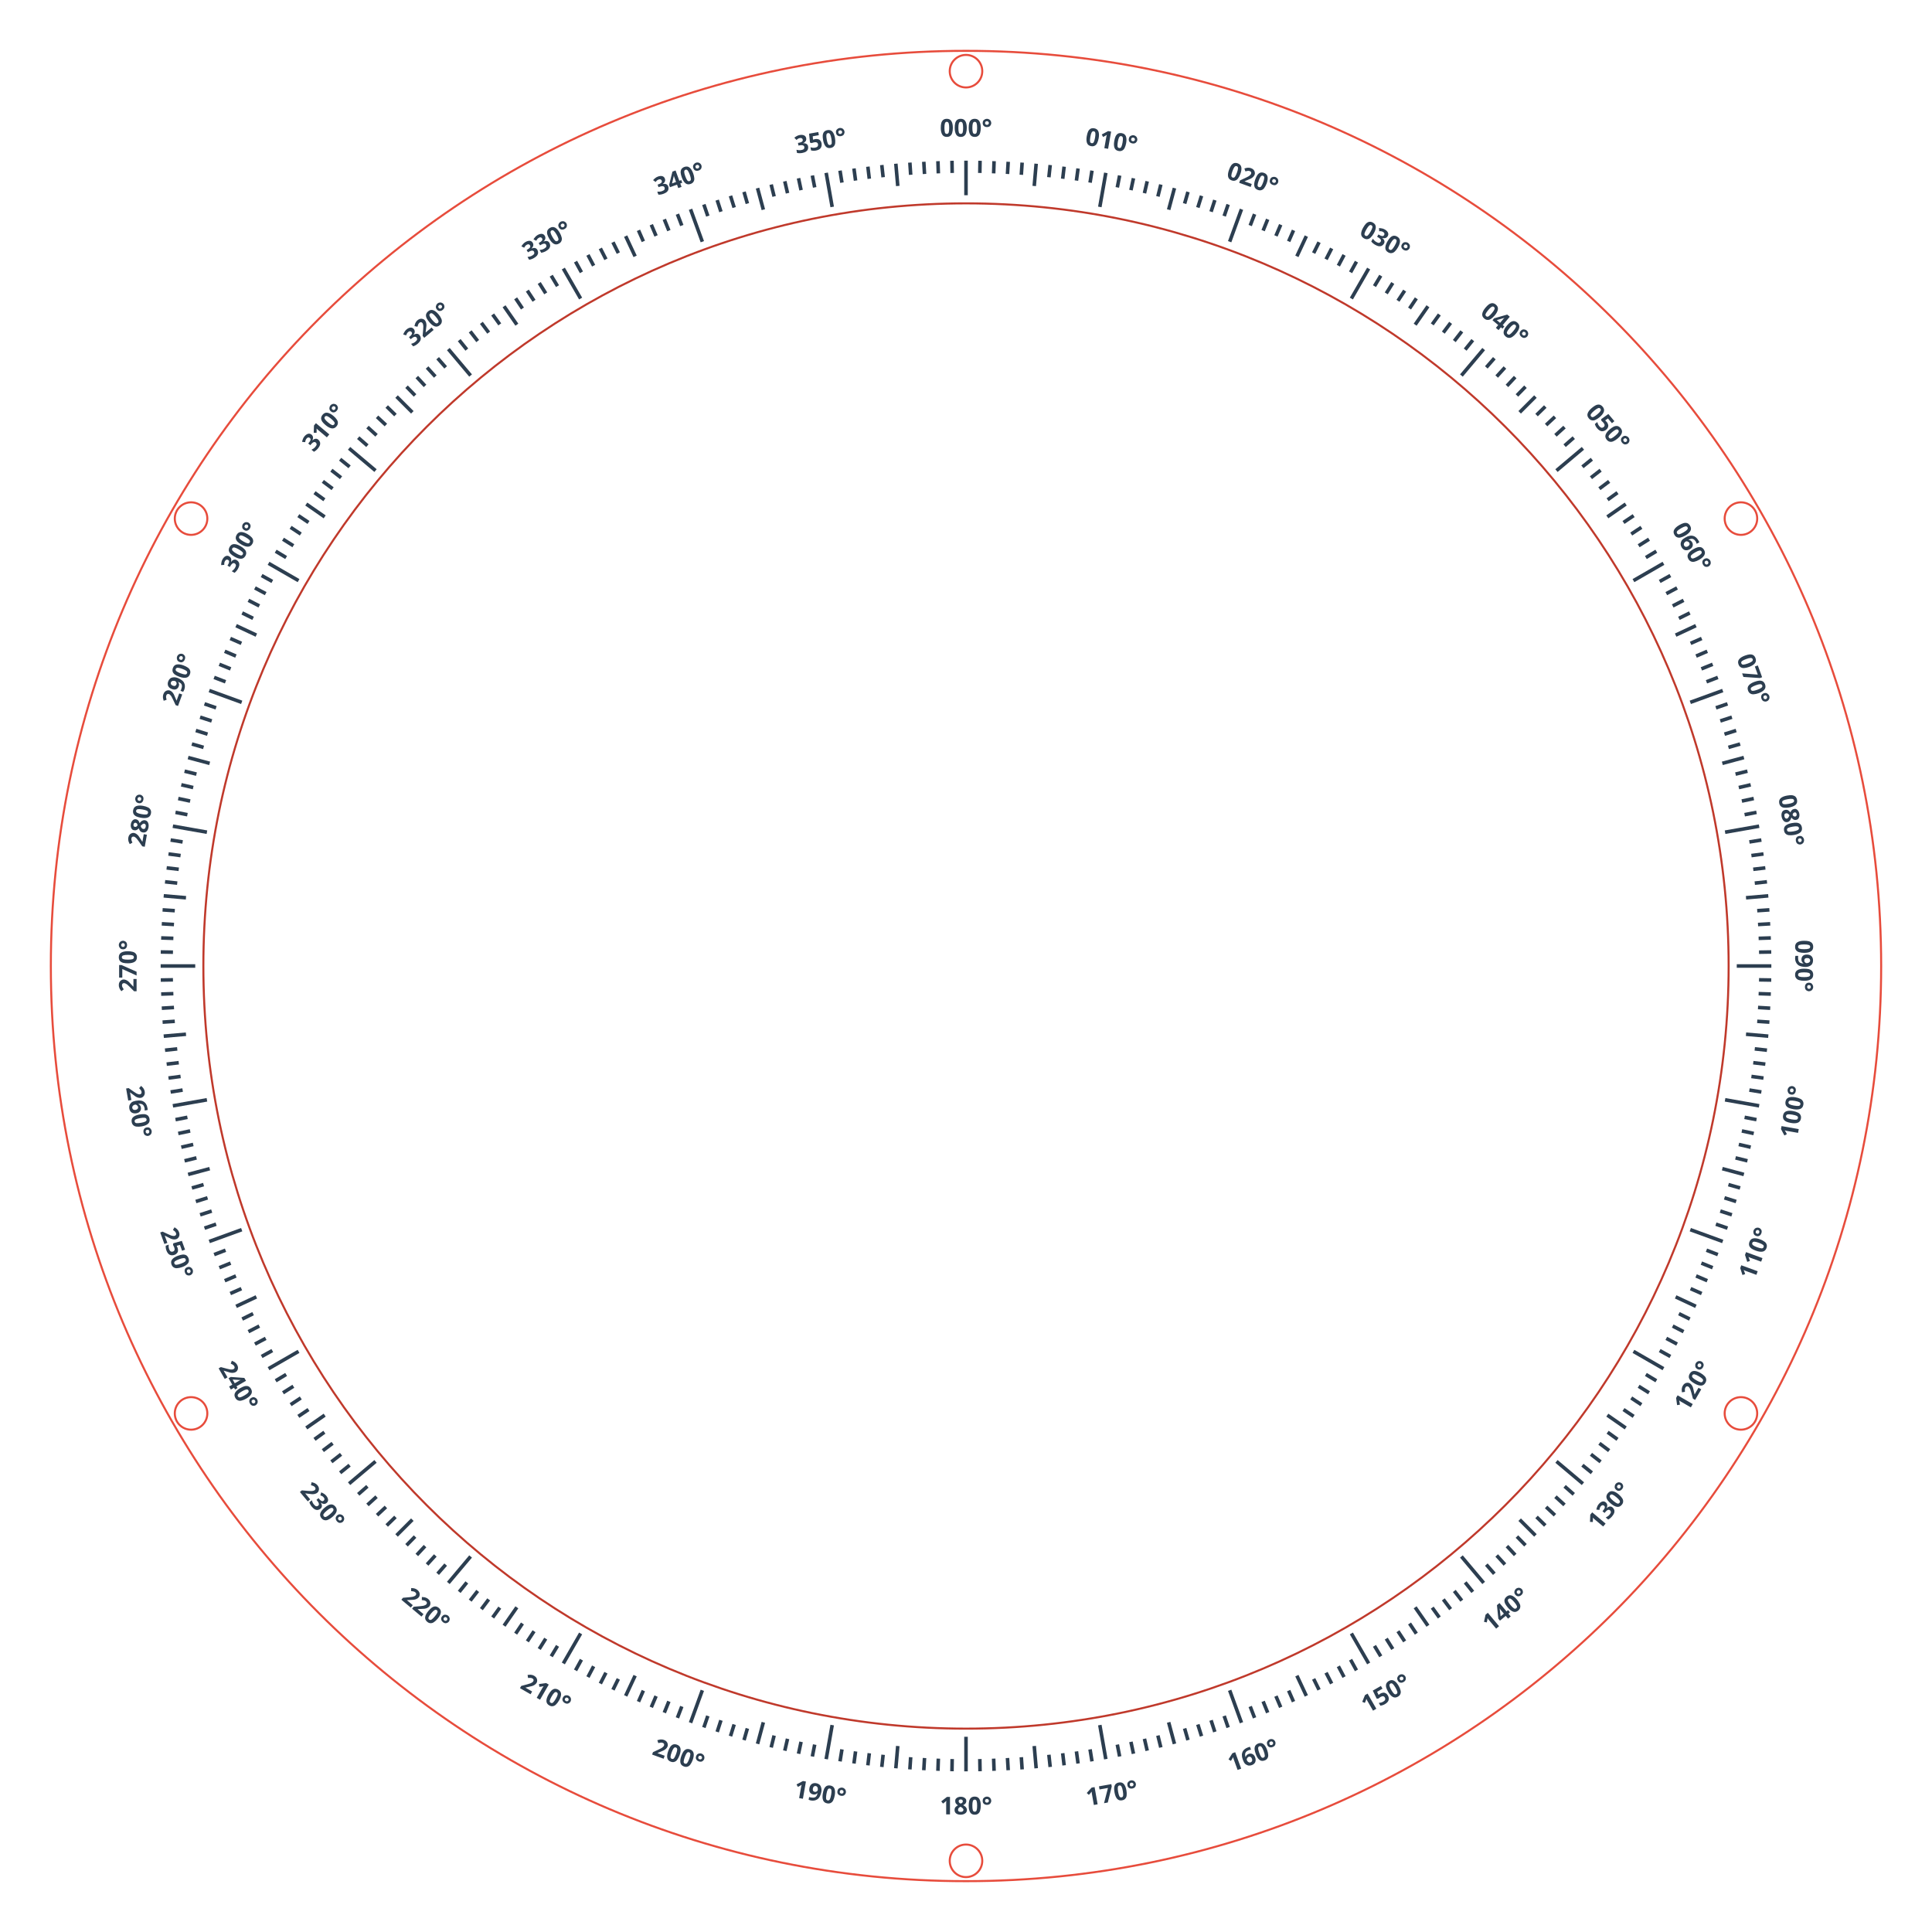
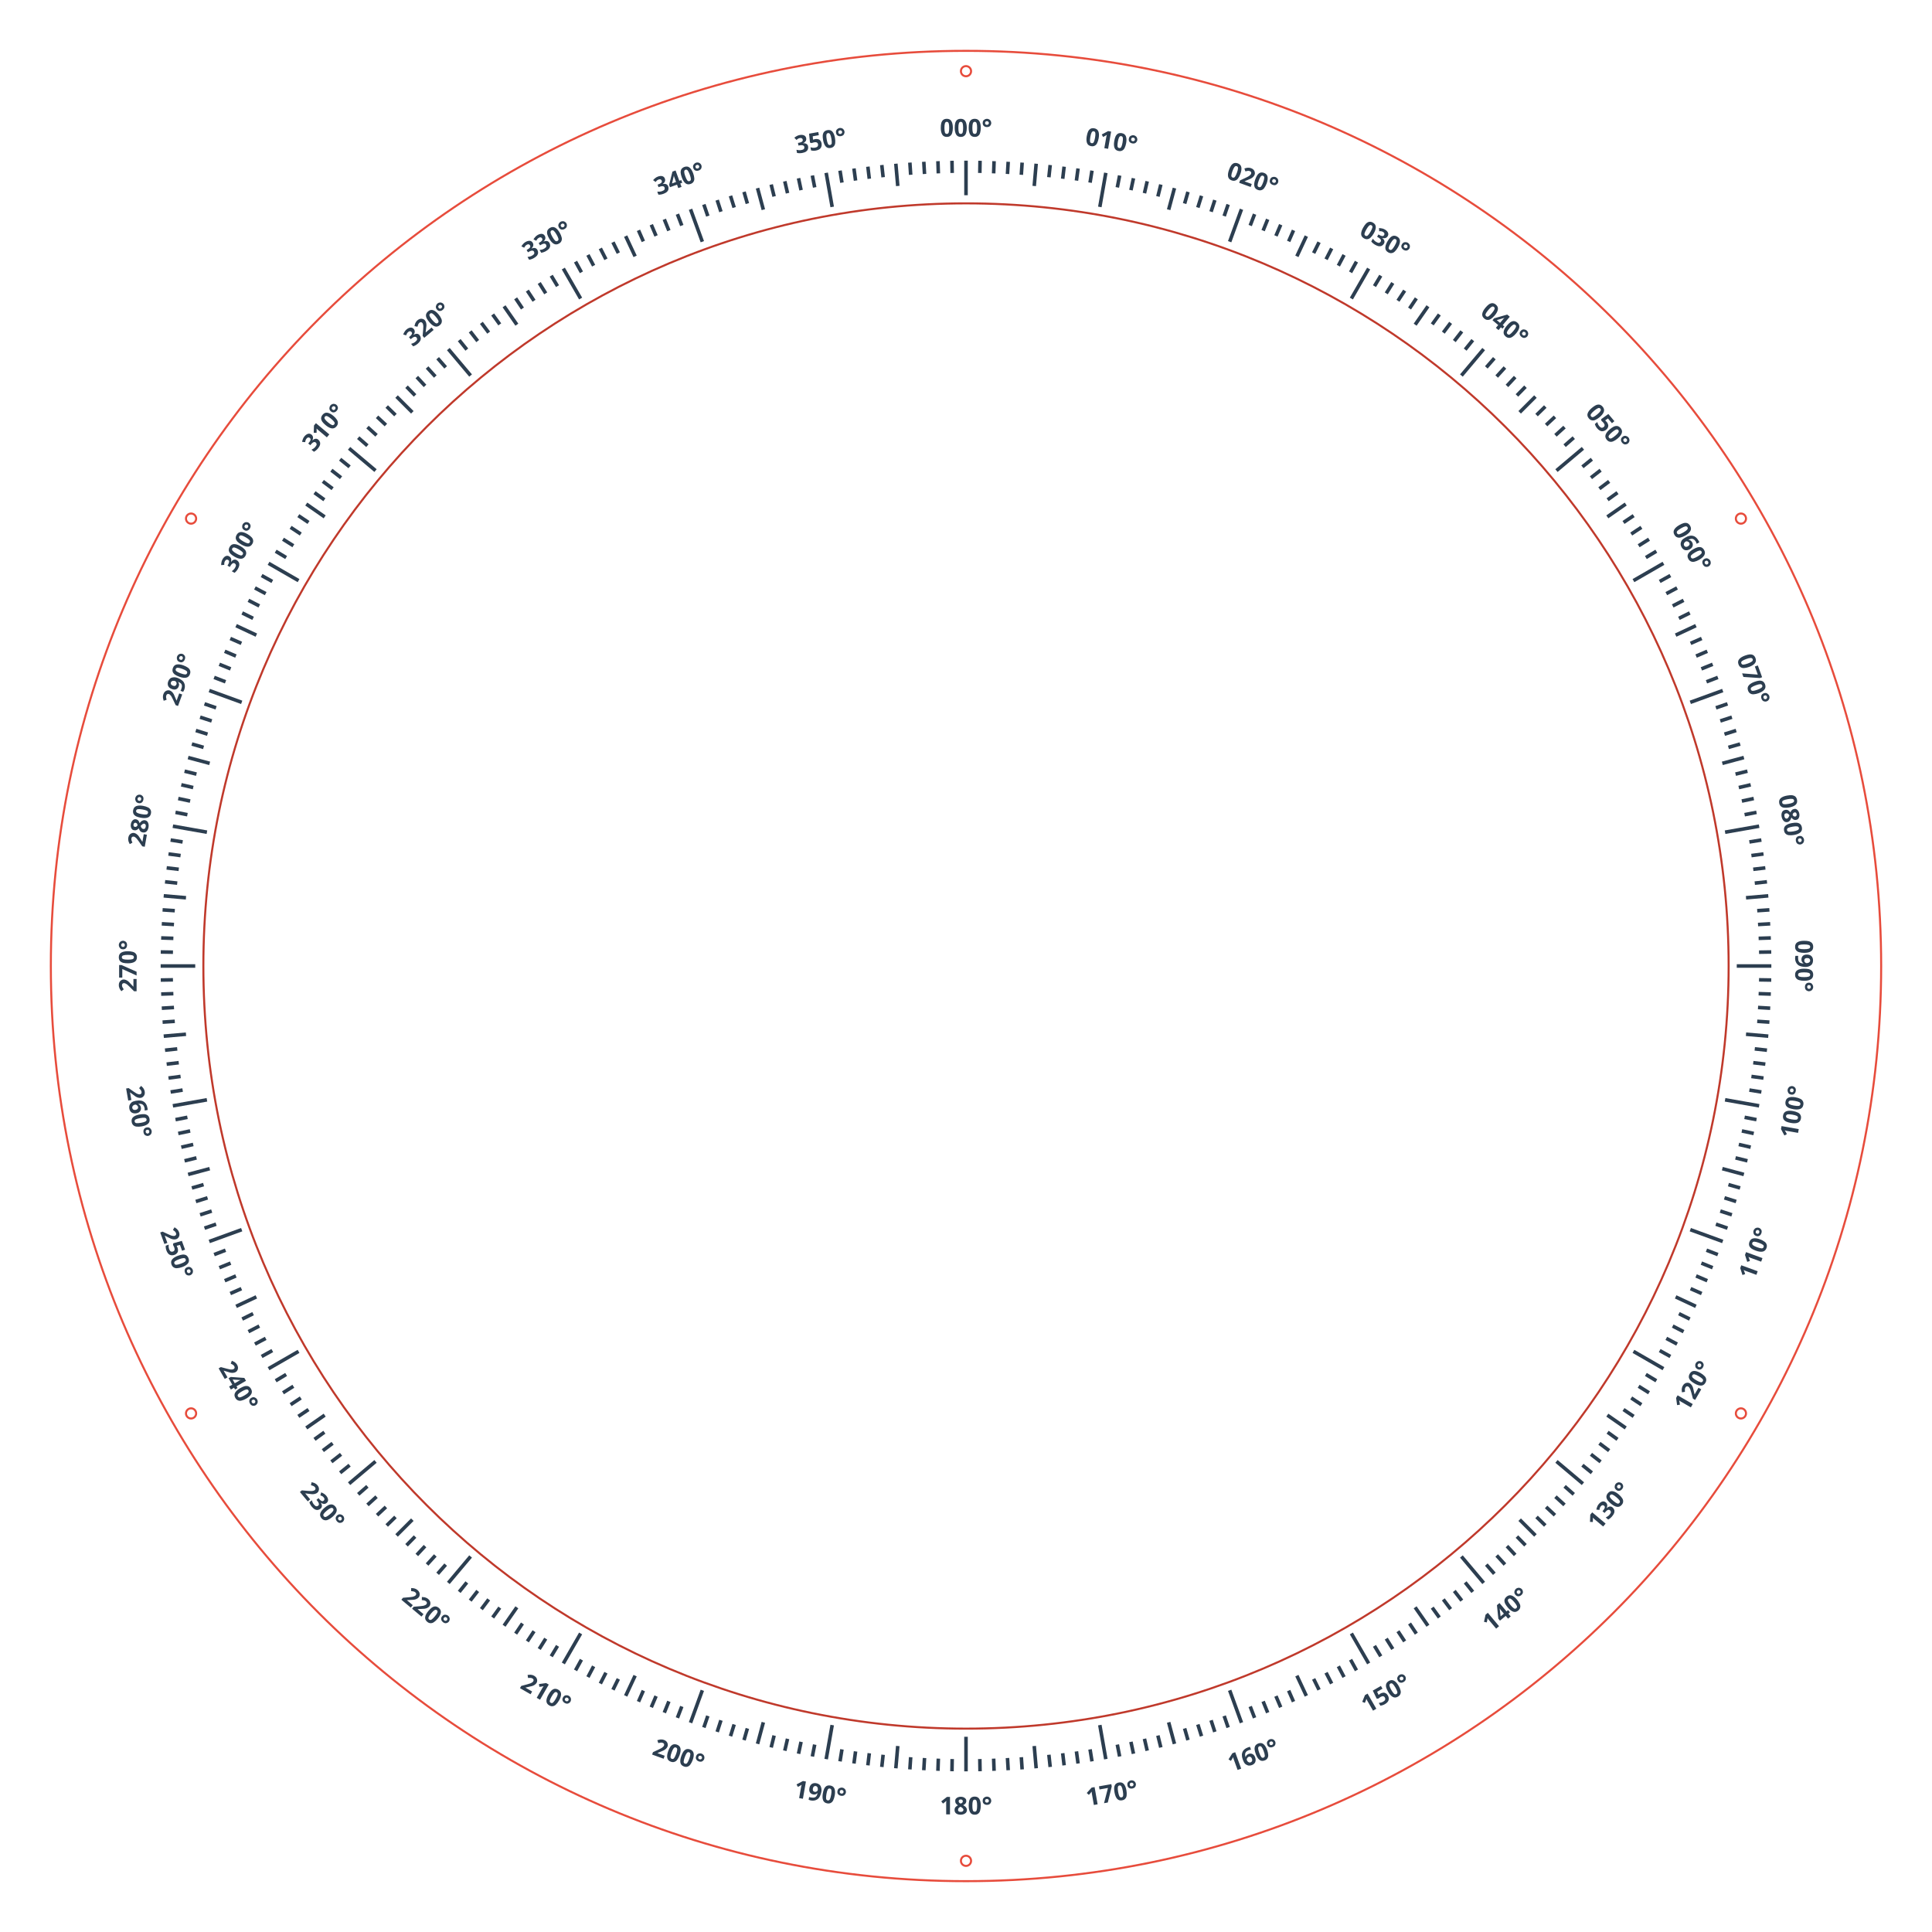
<svg xmlns="http://www.w3.org/2000/svg" width="190.0mm" height="190.0mm" viewBox="-95.00 -95.00 190.00 190.00">
  <defs>
    <style>
      .laser-cut { fill: none; stroke: #E74C3C; stroke-width: 0.2; stroke-linecap: round; }
      .laser-cut-inner { fill: none; stroke: #C0392B; stroke-width: 0.2; stroke-linecap: round; }
      .laser-engrave { fill: none; stroke: #2C3E50; stroke-width: 0.35; }
-       .grid-line { fill: none; stroke: #BDC3C7; stroke-width: 0.5; stroke-dasharray: 2.0,1.5; }
-       .grid-line-minor { fill: none; stroke: #E5E7E9; stroke-width: 0.3; stroke-dasharray: 1.0,1.2; }
+       .grid-line { fill: none; stroke: #BDC3C7; stroke-width: 0.22; stroke-dasharray: 2.0,1.5; }
+       .grid-line-minor { fill: none; stroke: #E5E7E9; stroke-width: 0.12; stroke-dasharray: 1.0,1.2; }
      .grid-text { font-family: sans-serif; font-size: 1.9px; fill: #2C3E50; text-anchor: middle; dominant-baseline: central; }
      .compass-tick { stroke: #2C3E50; stroke-width: 0.35; }
      .compass-text { font-family: sans-serif; font-weight: bold; font-size: 2.4px; fill: #2C3E50; text-anchor: middle; dominant-baseline: central; }
-       .polar-curve { fill: none; stroke-width: 0.7; }
-       .polar-label { font-family: sans-serif; font-weight: bold; font-size: 2.3px; dominant-baseline: central; }
-       .awa-line { fill: none; stroke: #2980B9; stroke-width: 0.4; stroke-dasharray: 2.5,1.2; }
+       .polar-curve { fill: none; stroke-width: 0.28; stroke-linecap: round; stroke-linejoin: round; }
+       .polar-label { font-family: sans-serif; font-weight: bold; font-size: 2.2px; dominant-baseline: central; }
      .awa-label { font-family: sans-serif; font-size: 2.0px; fill: #1B4F72; text-anchor: middle; dominant-baseline: central; }
      .title-text { font-family: sans-serif; font-weight: bold; font-size: 2.8px; fill: #2C3E50; text-anchor: middle; }
      .sub-text { font-family: sans-serif; font-size: 1.8px; fill: #7F8C8D; text-anchor: middle; }
      .shift-indicator { font-family: sans-serif; font-weight: bold; font-size: 2.2px; dominant-baseline: central; text-anchor: middle; }
      .sector-beat-stbd { fill: #2ECC71; fill-opacity: 0.22; stroke: #27AE60; stroke-width: 0.45; }
      .sector-beat-port { fill: #E74C3C; fill-opacity: 0.22; stroke: #C0392B; stroke-width: 0.45; }
      .sector-gybe-stbd { fill: #2ECC71; fill-opacity: 0.22; stroke: #27AE60; stroke-width: 0.45; }
      .sector-gybe-port { fill: #E74C3C; fill-opacity: 0.22; stroke: #C0392B; stroke-width: 0.45; }
      .start-line { stroke: #2980B9; stroke-width: 1.2; }
      .bias-tick { stroke: #2980B9; stroke-width: 0.4; }
      .bias-text { font-family: sans-serif; font-size: 1.9px; fill: #2980B9; text-anchor: middle; dominant-baseline: central; }
      .bias-subtext-green { font-family: sans-serif; font-weight: bold; font-size: 1.9px; fill: #27AE60; text-anchor: middle; dominant-baseline: central; }
      .bias-subtext-red { font-family: sans-serif; font-weight: bold; font-size: 1.9px; fill: #C0392B; text-anchor: middle; dominant-baseline: central; }
      .tack-label-stbd { font-family: sans-serif; font-weight: bold; font-size: 2.3px; fill: #27AE60; text-anchor: middle; dominant-baseline: central; }
      .tack-label-port { font-family: sans-serif; font-weight: bold; font-size: 2.3px; fill: #C0392B; text-anchor: middle; dominant-baseline: central; }
      .gybe-label-stbd { font-family: sans-serif; font-weight: bold; font-size: 2.3px; fill: #27AE60; text-anchor: middle; dominant-baseline: central; }
      .gybe-label-port { font-family: sans-serif; font-weight: bold; font-size: 2.3px; fill: #C0392B; text-anchor: middle; dominant-baseline: central; }
      .line-label { font-family: sans-serif; font-weight: bold; font-size: 2.2px; fill: #2980B9; text-anchor: middle; dominant-baseline: central; }
-       .vmg-beat { fill: #E74C3C; stroke: #962D22; stroke-width: 0.3; }
-       .vmg-run { fill: #2ECC71; stroke: #27AE60; stroke-width: 0.3; }
-       .crossover-marker { fill: #9B59B6; stroke: #8E44AD; stroke-width: 0.35; }
-       .crossover-line { fill: none; stroke: #8E44AD; stroke-width: 0.60; stroke-dasharray: 2.0,1.4; }
-       .crossover-text { font-family: sans-serif; font-weight: bold; font-size: 2.0px; fill: #8E44AD; }
+       .vmg-beat { fill: #E74C3C; stroke: #962D22; stroke-width: 0.25; }
+       .vmg-run { fill: #2ECC71; stroke: #27AE60; stroke-width: 0.25; }
+       .crossover-marker { fill: #9B59B6; stroke: #8E44AD; stroke-width: 0.25; }
+       .crossover-line { fill: none; stroke: #8E44AD; stroke-width: 0.30; stroke-dasharray: 2.0,1.4; }
+       .crossover-text { font-family: sans-serif; font-weight: bold; font-size: 1.9px; fill: #8E44AD; }
      .stator-rim { fill: #F8F9F9; stroke: #2C3E50; stroke-width: 0.6; }
    </style>
  </defs>
  <circle cx="0" cy="0" r="90.00" class="laser-cut" />
  <circle cx="0" cy="0" r="75.00" class="laser-cut-inner" />
-   <circle cx="0.00" cy="-88.00" r="1.60" class="laser-cut" />
-   <circle cx="76.21" cy="-44.00" r="1.60" class="laser-cut" />
-   <circle cx="76.21" cy="44.00" r="1.60" class="laser-cut" />
-   <circle cx="0.00" cy="88.00" r="1.60" class="laser-cut" />
-   <circle cx="-76.21" cy="44.00" r="1.60" class="laser-cut" />
-   <circle cx="-76.21" cy="-44.00" r="1.60" class="laser-cut" />
+   <circle cx="0.00" cy="-88.00" r="0.50" class="laser-cut" />
+   <circle cx="76.21" cy="-44.00" r="0.50" class="laser-cut" />
+   <circle cx="76.21" cy="44.00" r="0.50" class="laser-cut" />
+   <circle cx="0.00" cy="88.00" r="0.50" class="laser-cut" />
+   <circle cx="-76.21" cy="44.00" r="0.50" class="laser-cut" />
+   <circle cx="-76.21" cy="-44.00" r="0.50" class="laser-cut" />
  <line x1="0.00" y1="-75.80" x2="0.00" y2="-79.20" class="laser-engrave" />
  <text x="0.00" y="-82.50" class="compass-text" transform="rotate(0.0 0.00 -82.50)">000°</text>
  <line x1="1.36" y1="-77.99" x2="1.38" y2="-79.19" class="laser-engrave" />
  <line x1="2.72" y1="-77.95" x2="2.76" y2="-79.15" class="laser-engrave" />
  <line x1="4.08" y1="-77.89" x2="4.15" y2="-79.09" class="laser-engrave" />
  <line x1="5.44" y1="-77.81" x2="5.52" y2="-79.01" class="laser-engrave" />
  <line x1="6.71" y1="-76.71" x2="6.90" y2="-78.90" class="laser-engrave" />
  <line x1="8.15" y1="-77.57" x2="8.28" y2="-78.77" class="laser-engrave" />
  <line x1="9.51" y1="-77.42" x2="9.65" y2="-78.61" class="laser-engrave" />
  <line x1="10.86" y1="-77.24" x2="11.02" y2="-78.43" class="laser-engrave" />
  <line x1="12.20" y1="-77.04" x2="12.39" y2="-78.22" class="laser-engrave" />
  <line x1="13.16" y1="-74.65" x2="13.75" y2="-78.00" class="laser-engrave" />
  <text x="14.33" y="-81.25" class="compass-text" transform="rotate(10.0 14.33 -81.25)">010°</text>
  <line x1="14.88" y1="-76.57" x2="15.11" y2="-77.74" class="laser-engrave" />
  <line x1="16.22" y1="-76.30" x2="16.47" y2="-77.47" class="laser-engrave" />
  <line x1="17.55" y1="-76.00" x2="17.82" y2="-77.17" class="laser-engrave" />
  <line x1="18.87" y1="-75.68" x2="19.16" y2="-76.85" class="laser-engrave" />
  <line x1="19.93" y1="-74.38" x2="20.50" y2="-76.50" class="laser-engrave" />
  <line x1="21.50" y1="-74.98" x2="21.83" y2="-76.13" class="laser-engrave" />
  <line x1="22.80" y1="-74.59" x2="23.16" y2="-75.74" class="laser-engrave" />
  <line x1="24.10" y1="-74.18" x2="24.47" y2="-75.32" class="laser-engrave" />
  <line x1="25.39" y1="-73.75" x2="25.78" y2="-74.89" class="laser-engrave" />
  <line x1="25.93" y1="-71.23" x2="27.09" y2="-74.42" class="laser-engrave" />
  <text x="28.22" y="-77.52" class="compass-text" transform="rotate(20.0 28.22 -77.52)">020°</text>
  <line x1="27.95" y1="-72.82" x2="28.38" y2="-73.94" class="laser-engrave" />
  <line x1="29.22" y1="-72.32" x2="29.67" y2="-73.43" class="laser-engrave" />
  <line x1="30.48" y1="-71.80" x2="30.95" y2="-72.90" class="laser-engrave" />
  <line x1="31.73" y1="-71.26" x2="32.21" y2="-72.35" class="laser-engrave" />
  <line x1="32.54" y1="-69.79" x2="33.47" y2="-71.78" class="laser-engrave" />
  <line x1="34.19" y1="-70.11" x2="34.72" y2="-71.18" class="laser-engrave" />
  <line x1="35.41" y1="-69.50" x2="35.96" y2="-70.57" class="laser-engrave" />
  <line x1="36.62" y1="-68.87" x2="37.18" y2="-69.93" class="laser-engrave" />
  <line x1="37.82" y1="-68.22" x2="38.40" y2="-69.27" class="laser-engrave" />
  <line x1="37.90" y1="-65.64" x2="39.60" y2="-68.59" class="laser-engrave" />
  <text x="41.25" y="-71.45" class="compass-text" transform="rotate(30.0 41.25 -71.45)">030°</text>
  <line x1="40.17" y1="-66.86" x2="40.79" y2="-67.89" class="laser-engrave" />
  <line x1="41.33" y1="-66.15" x2="41.97" y2="-67.17" class="laser-engrave" />
  <line x1="42.48" y1="-65.42" x2="43.14" y2="-66.42" class="laser-engrave" />
  <line x1="43.62" y1="-64.66" x2="44.29" y2="-65.66" class="laser-engrave" />
  <line x1="44.17" y1="-63.07" x2="45.43" y2="-64.88" class="laser-engrave" />
  <line x1="45.85" y1="-63.10" x2="46.55" y2="-64.07" class="laser-engrave" />
  <line x1="46.94" y1="-62.29" x2="47.66" y2="-63.25" class="laser-engrave" />
  <line x1="48.02" y1="-61.46" x2="48.76" y2="-62.41" class="laser-engrave" />
  <line x1="49.09" y1="-60.62" x2="49.84" y2="-61.55" class="laser-engrave" />
  <line x1="48.72" y1="-58.07" x2="50.91" y2="-60.67" class="laser-engrave" />
  <text x="53.03" y="-63.20" class="compass-text" transform="rotate(40.0 53.03 -63.20)">040°</text>
  <line x1="51.17" y1="-58.87" x2="51.96" y2="-59.77" class="laser-engrave" />
  <line x1="52.19" y1="-57.97" x2="53.00" y2="-58.86" class="laser-engrave" />
  <line x1="53.20" y1="-57.05" x2="54.01" y2="-57.92" class="laser-engrave" />
  <line x1="54.18" y1="-56.11" x2="55.02" y2="-56.97" class="laser-engrave" />
  <line x1="54.45" y1="-54.45" x2="56.00" y2="-56.00" class="laser-engrave" />
  <line x1="56.11" y1="-54.18" x2="56.97" y2="-55.02" class="laser-engrave" />
  <line x1="57.05" y1="-53.20" x2="57.92" y2="-54.01" class="laser-engrave" />
  <line x1="57.97" y1="-52.19" x2="58.86" y2="-53.00" class="laser-engrave" />
  <line x1="58.87" y1="-51.17" x2="59.77" y2="-51.96" class="laser-engrave" />
  <line x1="58.07" y1="-48.72" x2="60.67" y2="-50.91" class="laser-engrave" />
  <text x="63.20" y="-53.03" class="compass-text" transform="rotate(50.0 63.20 -53.03)">050°</text>
  <line x1="60.62" y1="-49.09" x2="61.55" y2="-49.84" class="laser-engrave" />
  <line x1="61.46" y1="-48.02" x2="62.41" y2="-48.76" class="laser-engrave" />
  <line x1="62.29" y1="-46.94" x2="63.25" y2="-47.66" class="laser-engrave" />
  <line x1="63.10" y1="-45.85" x2="64.07" y2="-46.55" class="laser-engrave" />
  <line x1="63.07" y1="-44.17" x2="64.88" y2="-45.43" class="laser-engrave" />
  <line x1="64.66" y1="-43.62" x2="65.66" y2="-44.29" class="laser-engrave" />
  <line x1="65.42" y1="-42.48" x2="66.42" y2="-43.14" class="laser-engrave" />
  <line x1="66.15" y1="-41.33" x2="67.17" y2="-41.97" class="laser-engrave" />
  <line x1="66.86" y1="-40.17" x2="67.89" y2="-40.79" class="laser-engrave" />
  <line x1="65.64" y1="-37.90" x2="68.59" y2="-39.60" class="laser-engrave" />
  <text x="71.45" y="-41.25" class="compass-text" transform="rotate(60.0 71.45 -41.25)">060°</text>
  <line x1="68.22" y1="-37.82" x2="69.27" y2="-38.40" class="laser-engrave" />
  <line x1="68.87" y1="-36.62" x2="69.93" y2="-37.18" class="laser-engrave" />
  <line x1="69.50" y1="-35.41" x2="70.57" y2="-35.96" class="laser-engrave" />
  <line x1="70.11" y1="-34.19" x2="71.18" y2="-34.72" class="laser-engrave" />
  <line x1="69.79" y1="-32.54" x2="71.78" y2="-33.47" class="laser-engrave" />
  <line x1="71.26" y1="-31.73" x2="72.35" y2="-32.21" class="laser-engrave" />
  <line x1="71.80" y1="-30.48" x2="72.90" y2="-30.95" class="laser-engrave" />
  <line x1="72.32" y1="-29.22" x2="73.43" y2="-29.67" class="laser-engrave" />
  <line x1="72.82" y1="-27.95" x2="73.94" y2="-28.38" class="laser-engrave" />
  <line x1="71.23" y1="-25.93" x2="74.42" y2="-27.09" class="laser-engrave" />
  <text x="77.52" y="-28.22" class="compass-text" transform="rotate(70.0 77.52 -28.22)">070°</text>
  <line x1="73.75" y1="-25.39" x2="74.89" y2="-25.78" class="laser-engrave" />
  <line x1="74.18" y1="-24.10" x2="75.32" y2="-24.47" class="laser-engrave" />
  <line x1="74.59" y1="-22.80" x2="75.74" y2="-23.16" class="laser-engrave" />
  <line x1="74.98" y1="-21.50" x2="76.13" y2="-21.83" class="laser-engrave" />
  <line x1="74.38" y1="-19.93" x2="76.50" y2="-20.50" class="laser-engrave" />
  <line x1="75.68" y1="-18.87" x2="76.85" y2="-19.16" class="laser-engrave" />
  <line x1="76.00" y1="-17.55" x2="77.17" y2="-17.82" class="laser-engrave" />
  <line x1="76.30" y1="-16.22" x2="77.47" y2="-16.47" class="laser-engrave" />
  <line x1="76.57" y1="-14.88" x2="77.74" y2="-15.11" class="laser-engrave" />
  <line x1="74.65" y1="-13.16" x2="78.00" y2="-13.75" class="laser-engrave" />
  <text x="81.25" y="-14.33" class="compass-text" transform="rotate(80.0 81.25 -14.33)">080°</text>
  <line x1="77.04" y1="-12.20" x2="78.22" y2="-12.39" class="laser-engrave" />
  <line x1="77.24" y1="-10.86" x2="78.43" y2="-11.02" class="laser-engrave" />
  <line x1="77.42" y1="-9.51" x2="78.61" y2="-9.65" class="laser-engrave" />
  <line x1="77.57" y1="-8.15" x2="78.77" y2="-8.28" class="laser-engrave" />
  <line x1="76.71" y1="-6.71" x2="78.90" y2="-6.90" class="laser-engrave" />
  <line x1="77.81" y1="-5.44" x2="79.01" y2="-5.52" class="laser-engrave" />
  <line x1="77.89" y1="-4.08" x2="79.09" y2="-4.15" class="laser-engrave" />
  <line x1="77.95" y1="-2.72" x2="79.15" y2="-2.76" class="laser-engrave" />
  <line x1="77.99" y1="-1.36" x2="79.19" y2="-1.38" class="laser-engrave" />
  <line x1="75.80" y1="-0.00" x2="79.20" y2="-0.00" class="laser-engrave" />
  <text x="82.50" y="-0.00" class="compass-text" transform="rotate(90.0 82.50 -0.00)">090°</text>
  <line x1="77.99" y1="1.36" x2="79.19" y2="1.38" class="laser-engrave" />
  <line x1="77.95" y1="2.72" x2="79.15" y2="2.76" class="laser-engrave" />
  <line x1="77.89" y1="4.08" x2="79.09" y2="4.15" class="laser-engrave" />
  <line x1="77.81" y1="5.44" x2="79.01" y2="5.52" class="laser-engrave" />
  <line x1="76.71" y1="6.71" x2="78.90" y2="6.90" class="laser-engrave" />
  <line x1="77.57" y1="8.15" x2="78.77" y2="8.28" class="laser-engrave" />
  <line x1="77.42" y1="9.51" x2="78.61" y2="9.65" class="laser-engrave" />
  <line x1="77.24" y1="10.86" x2="78.43" y2="11.02" class="laser-engrave" />
  <line x1="77.04" y1="12.20" x2="78.22" y2="12.39" class="laser-engrave" />
  <line x1="74.65" y1="13.16" x2="78.00" y2="13.75" class="laser-engrave" />
  <text x="81.25" y="14.33" class="compass-text" transform="rotate(-80.0 81.25 14.33)">100°</text>
  <line x1="76.57" y1="14.88" x2="77.74" y2="15.11" class="laser-engrave" />
  <line x1="76.30" y1="16.22" x2="77.47" y2="16.47" class="laser-engrave" />
  <line x1="76.00" y1="17.55" x2="77.17" y2="17.82" class="laser-engrave" />
  <line x1="75.68" y1="18.87" x2="76.85" y2="19.16" class="laser-engrave" />
  <line x1="74.38" y1="19.93" x2="76.50" y2="20.50" class="laser-engrave" />
  <line x1="74.98" y1="21.50" x2="76.13" y2="21.83" class="laser-engrave" />
  <line x1="74.59" y1="22.80" x2="75.74" y2="23.16" class="laser-engrave" />
  <line x1="74.18" y1="24.10" x2="75.32" y2="24.47" class="laser-engrave" />
  <line x1="73.75" y1="25.39" x2="74.89" y2="25.78" class="laser-engrave" />
  <line x1="71.23" y1="25.93" x2="74.42" y2="27.09" class="laser-engrave" />
  <text x="77.52" y="28.22" class="compass-text" transform="rotate(-70.0 77.52 28.22)">110°</text>
  <line x1="72.82" y1="27.95" x2="73.94" y2="28.38" class="laser-engrave" />
  <line x1="72.32" y1="29.22" x2="73.43" y2="29.67" class="laser-engrave" />
  <line x1="71.80" y1="30.48" x2="72.90" y2="30.95" class="laser-engrave" />
  <line x1="71.26" y1="31.73" x2="72.35" y2="32.21" class="laser-engrave" />
  <line x1="69.79" y1="32.54" x2="71.78" y2="33.47" class="laser-engrave" />
  <line x1="70.11" y1="34.19" x2="71.18" y2="34.72" class="laser-engrave" />
  <line x1="69.50" y1="35.41" x2="70.57" y2="35.96" class="laser-engrave" />
  <line x1="68.87" y1="36.62" x2="69.93" y2="37.18" class="laser-engrave" />
  <line x1="68.22" y1="37.82" x2="69.27" y2="38.40" class="laser-engrave" />
  <line x1="65.64" y1="37.90" x2="68.59" y2="39.60" class="laser-engrave" />
  <text x="71.45" y="41.25" class="compass-text" transform="rotate(-60.0 71.45 41.25)">120°</text>
  <line x1="66.86" y1="40.17" x2="67.89" y2="40.79" class="laser-engrave" />
  <line x1="66.15" y1="41.33" x2="67.17" y2="41.97" class="laser-engrave" />
  <line x1="65.42" y1="42.48" x2="66.42" y2="43.14" class="laser-engrave" />
  <line x1="64.66" y1="43.62" x2="65.66" y2="44.29" class="laser-engrave" />
  <line x1="63.07" y1="44.17" x2="64.88" y2="45.43" class="laser-engrave" />
  <line x1="63.10" y1="45.85" x2="64.07" y2="46.55" class="laser-engrave" />
  <line x1="62.29" y1="46.94" x2="63.25" y2="47.66" class="laser-engrave" />
  <line x1="61.46" y1="48.02" x2="62.41" y2="48.76" class="laser-engrave" />
  <line x1="60.62" y1="49.09" x2="61.55" y2="49.84" class="laser-engrave" />
  <line x1="58.07" y1="48.72" x2="60.67" y2="50.91" class="laser-engrave" />
  <text x="63.20" y="53.03" class="compass-text" transform="rotate(-50.0 63.20 53.03)">130°</text>
  <line x1="58.87" y1="51.17" x2="59.77" y2="51.96" class="laser-engrave" />
  <line x1="57.97" y1="52.19" x2="58.86" y2="53.00" class="laser-engrave" />
  <line x1="57.05" y1="53.20" x2="57.92" y2="54.01" class="laser-engrave" />
  <line x1="56.11" y1="54.18" x2="56.97" y2="55.02" class="laser-engrave" />
  <line x1="54.45" y1="54.45" x2="56.00" y2="56.00" class="laser-engrave" />
  <line x1="54.18" y1="56.11" x2="55.02" y2="56.97" class="laser-engrave" />
  <line x1="53.20" y1="57.05" x2="54.01" y2="57.92" class="laser-engrave" />
  <line x1="52.19" y1="57.97" x2="53.00" y2="58.86" class="laser-engrave" />
  <line x1="51.17" y1="58.87" x2="51.96" y2="59.77" class="laser-engrave" />
  <line x1="48.72" y1="58.07" x2="50.91" y2="60.67" class="laser-engrave" />
  <text x="53.03" y="63.20" class="compass-text" transform="rotate(-40.0 53.03 63.20)">140°</text>
  <line x1="49.09" y1="60.62" x2="49.84" y2="61.55" class="laser-engrave" />
  <line x1="48.02" y1="61.46" x2="48.76" y2="62.41" class="laser-engrave" />
  <line x1="46.94" y1="62.29" x2="47.66" y2="63.25" class="laser-engrave" />
  <line x1="45.85" y1="63.10" x2="46.55" y2="64.07" class="laser-engrave" />
  <line x1="44.17" y1="63.07" x2="45.43" y2="64.88" class="laser-engrave" />
  <line x1="43.62" y1="64.66" x2="44.29" y2="65.66" class="laser-engrave" />
  <line x1="42.48" y1="65.42" x2="43.14" y2="66.42" class="laser-engrave" />
  <line x1="41.33" y1="66.15" x2="41.97" y2="67.17" class="laser-engrave" />
  <line x1="40.17" y1="66.86" x2="40.79" y2="67.89" class="laser-engrave" />
  <line x1="37.90" y1="65.64" x2="39.60" y2="68.59" class="laser-engrave" />
  <text x="41.25" y="71.45" class="compass-text" transform="rotate(-30.0 41.25 71.45)">150°</text>
  <line x1="37.82" y1="68.22" x2="38.40" y2="69.27" class="laser-engrave" />
  <line x1="36.62" y1="68.87" x2="37.18" y2="69.93" class="laser-engrave" />
  <line x1="35.41" y1="69.50" x2="35.96" y2="70.57" class="laser-engrave" />
  <line x1="34.19" y1="70.11" x2="34.72" y2="71.18" class="laser-engrave" />
  <line x1="32.54" y1="69.79" x2="33.47" y2="71.78" class="laser-engrave" />
  <line x1="31.73" y1="71.26" x2="32.21" y2="72.35" class="laser-engrave" />
  <line x1="30.48" y1="71.80" x2="30.95" y2="72.90" class="laser-engrave" />
  <line x1="29.22" y1="72.32" x2="29.67" y2="73.43" class="laser-engrave" />
  <line x1="27.95" y1="72.82" x2="28.38" y2="73.94" class="laser-engrave" />
  <line x1="25.93" y1="71.23" x2="27.09" y2="74.42" class="laser-engrave" />
  <text x="28.22" y="77.52" class="compass-text" transform="rotate(-20.0 28.22 77.52)">160°</text>
  <line x1="25.39" y1="73.75" x2="25.78" y2="74.89" class="laser-engrave" />
  <line x1="24.10" y1="74.18" x2="24.47" y2="75.32" class="laser-engrave" />
  <line x1="22.80" y1="74.59" x2="23.16" y2="75.74" class="laser-engrave" />
  <line x1="21.50" y1="74.98" x2="21.83" y2="76.13" class="laser-engrave" />
  <line x1="19.93" y1="74.38" x2="20.50" y2="76.50" class="laser-engrave" />
  <line x1="18.87" y1="75.68" x2="19.16" y2="76.85" class="laser-engrave" />
  <line x1="17.55" y1="76.00" x2="17.82" y2="77.17" class="laser-engrave" />
  <line x1="16.22" y1="76.30" x2="16.47" y2="77.47" class="laser-engrave" />
  <line x1="14.88" y1="76.57" x2="15.11" y2="77.74" class="laser-engrave" />
  <line x1="13.16" y1="74.65" x2="13.75" y2="78.00" class="laser-engrave" />
  <text x="14.33" y="81.25" class="compass-text" transform="rotate(-10.0 14.33 81.25)">170°</text>
  <line x1="12.20" y1="77.04" x2="12.39" y2="78.22" class="laser-engrave" />
  <line x1="10.86" y1="77.24" x2="11.02" y2="78.43" class="laser-engrave" />
  <line x1="9.51" y1="77.42" x2="9.65" y2="78.61" class="laser-engrave" />
  <line x1="8.15" y1="77.57" x2="8.28" y2="78.77" class="laser-engrave" />
  <line x1="6.71" y1="76.71" x2="6.90" y2="78.90" class="laser-engrave" />
  <line x1="5.44" y1="77.81" x2="5.52" y2="79.01" class="laser-engrave" />
  <line x1="4.08" y1="77.89" x2="4.15" y2="79.09" class="laser-engrave" />
  <line x1="2.72" y1="77.95" x2="2.76" y2="79.15" class="laser-engrave" />
  <line x1="1.36" y1="77.99" x2="1.38" y2="79.19" class="laser-engrave" />
  <line x1="0.00" y1="75.80" x2="0.00" y2="79.20" class="laser-engrave" />
  <text x="0.00" y="82.50" class="compass-text" transform="rotate(0.0 0.00 82.50)">180°</text>
  <line x1="-1.36" y1="77.99" x2="-1.38" y2="79.19" class="laser-engrave" />
  <line x1="-2.72" y1="77.95" x2="-2.76" y2="79.15" class="laser-engrave" />
  <line x1="-4.08" y1="77.89" x2="-4.15" y2="79.09" class="laser-engrave" />
  <line x1="-5.44" y1="77.81" x2="-5.52" y2="79.01" class="laser-engrave" />
  <line x1="-6.71" y1="76.71" x2="-6.90" y2="78.90" class="laser-engrave" />
  <line x1="-8.15" y1="77.57" x2="-8.28" y2="78.77" class="laser-engrave" />
  <line x1="-9.51" y1="77.42" x2="-9.65" y2="78.61" class="laser-engrave" />
  <line x1="-10.86" y1="77.24" x2="-11.02" y2="78.43" class="laser-engrave" />
  <line x1="-12.20" y1="77.04" x2="-12.39" y2="78.22" class="laser-engrave" />
  <line x1="-13.16" y1="74.65" x2="-13.75" y2="78.00" class="laser-engrave" />
  <text x="-14.33" y="81.25" class="compass-text" transform="rotate(10.0 -14.33 81.25)">190°</text>
  <line x1="-14.88" y1="76.57" x2="-15.11" y2="77.74" class="laser-engrave" />
  <line x1="-16.22" y1="76.30" x2="-16.47" y2="77.47" class="laser-engrave" />
  <line x1="-17.55" y1="76.00" x2="-17.82" y2="77.17" class="laser-engrave" />
  <line x1="-18.87" y1="75.68" x2="-19.16" y2="76.85" class="laser-engrave" />
  <line x1="-19.93" y1="74.38" x2="-20.50" y2="76.50" class="laser-engrave" />
  <line x1="-21.50" y1="74.98" x2="-21.83" y2="76.13" class="laser-engrave" />
  <line x1="-22.80" y1="74.59" x2="-23.16" y2="75.74" class="laser-engrave" />
  <line x1="-24.10" y1="74.18" x2="-24.47" y2="75.32" class="laser-engrave" />
  <line x1="-25.39" y1="73.75" x2="-25.78" y2="74.89" class="laser-engrave" />
  <line x1="-25.93" y1="71.23" x2="-27.09" y2="74.42" class="laser-engrave" />
  <text x="-28.22" y="77.52" class="compass-text" transform="rotate(20.0 -28.22 77.52)">200°</text>
  <line x1="-27.95" y1="72.82" x2="-28.38" y2="73.94" class="laser-engrave" />
  <line x1="-29.22" y1="72.32" x2="-29.67" y2="73.43" class="laser-engrave" />
  <line x1="-30.48" y1="71.80" x2="-30.95" y2="72.90" class="laser-engrave" />
  <line x1="-31.73" y1="71.26" x2="-32.21" y2="72.35" class="laser-engrave" />
  <line x1="-32.54" y1="69.79" x2="-33.47" y2="71.78" class="laser-engrave" />
  <line x1="-34.19" y1="70.11" x2="-34.72" y2="71.18" class="laser-engrave" />
  <line x1="-35.41" y1="69.50" x2="-35.96" y2="70.57" class="laser-engrave" />
  <line x1="-36.62" y1="68.87" x2="-37.18" y2="69.93" class="laser-engrave" />
  <line x1="-37.82" y1="68.22" x2="-38.40" y2="69.27" class="laser-engrave" />
  <line x1="-37.90" y1="65.64" x2="-39.60" y2="68.59" class="laser-engrave" />
  <text x="-41.25" y="71.45" class="compass-text" transform="rotate(30.0 -41.25 71.45)">210°</text>
  <line x1="-40.17" y1="66.86" x2="-40.79" y2="67.89" class="laser-engrave" />
  <line x1="-41.33" y1="66.15" x2="-41.97" y2="67.17" class="laser-engrave" />
  <line x1="-42.48" y1="65.42" x2="-43.14" y2="66.42" class="laser-engrave" />
  <line x1="-43.62" y1="64.66" x2="-44.29" y2="65.66" class="laser-engrave" />
  <line x1="-44.17" y1="63.07" x2="-45.43" y2="64.88" class="laser-engrave" />
  <line x1="-45.85" y1="63.10" x2="-46.55" y2="64.07" class="laser-engrave" />
  <line x1="-46.94" y1="62.29" x2="-47.66" y2="63.25" class="laser-engrave" />
  <line x1="-48.02" y1="61.46" x2="-48.76" y2="62.41" class="laser-engrave" />
  <line x1="-49.09" y1="60.62" x2="-49.84" y2="61.55" class="laser-engrave" />
  <line x1="-48.72" y1="58.07" x2="-50.91" y2="60.67" class="laser-engrave" />
  <text x="-53.03" y="63.20" class="compass-text" transform="rotate(40.0 -53.03 63.20)">220°</text>
  <line x1="-51.17" y1="58.87" x2="-51.96" y2="59.77" class="laser-engrave" />
  <line x1="-52.19" y1="57.97" x2="-53.00" y2="58.86" class="laser-engrave" />
  <line x1="-53.20" y1="57.05" x2="-54.01" y2="57.92" class="laser-engrave" />
  <line x1="-54.18" y1="56.11" x2="-55.02" y2="56.97" class="laser-engrave" />
  <line x1="-54.45" y1="54.45" x2="-56.00" y2="56.00" class="laser-engrave" />
  <line x1="-56.11" y1="54.18" x2="-56.97" y2="55.02" class="laser-engrave" />
  <line x1="-57.05" y1="53.20" x2="-57.92" y2="54.01" class="laser-engrave" />
  <line x1="-57.97" y1="52.19" x2="-58.86" y2="53.00" class="laser-engrave" />
  <line x1="-58.87" y1="51.17" x2="-59.77" y2="51.96" class="laser-engrave" />
  <line x1="-58.07" y1="48.72" x2="-60.67" y2="50.91" class="laser-engrave" />
  <text x="-63.20" y="53.03" class="compass-text" transform="rotate(50.0 -63.20 53.03)">230°</text>
  <line x1="-60.62" y1="49.09" x2="-61.55" y2="49.84" class="laser-engrave" />
  <line x1="-61.46" y1="48.02" x2="-62.41" y2="48.76" class="laser-engrave" />
  <line x1="-62.29" y1="46.94" x2="-63.25" y2="47.66" class="laser-engrave" />
  <line x1="-63.10" y1="45.85" x2="-64.07" y2="46.55" class="laser-engrave" />
  <line x1="-63.07" y1="44.17" x2="-64.88" y2="45.43" class="laser-engrave" />
  <line x1="-64.66" y1="43.62" x2="-65.66" y2="44.29" class="laser-engrave" />
  <line x1="-65.42" y1="42.48" x2="-66.42" y2="43.14" class="laser-engrave" />
  <line x1="-66.15" y1="41.33" x2="-67.17" y2="41.97" class="laser-engrave" />
  <line x1="-66.86" y1="40.17" x2="-67.89" y2="40.79" class="laser-engrave" />
  <line x1="-65.64" y1="37.90" x2="-68.59" y2="39.60" class="laser-engrave" />
  <text x="-71.45" y="41.25" class="compass-text" transform="rotate(60.0 -71.45 41.25)">240°</text>
  <line x1="-68.22" y1="37.82" x2="-69.27" y2="38.40" class="laser-engrave" />
  <line x1="-68.87" y1="36.62" x2="-69.93" y2="37.18" class="laser-engrave" />
  <line x1="-69.50" y1="35.41" x2="-70.57" y2="35.96" class="laser-engrave" />
  <line x1="-70.11" y1="34.19" x2="-71.18" y2="34.72" class="laser-engrave" />
  <line x1="-69.79" y1="32.54" x2="-71.78" y2="33.47" class="laser-engrave" />
  <line x1="-71.26" y1="31.73" x2="-72.35" y2="32.21" class="laser-engrave" />
  <line x1="-71.80" y1="30.48" x2="-72.90" y2="30.95" class="laser-engrave" />
  <line x1="-72.32" y1="29.22" x2="-73.43" y2="29.67" class="laser-engrave" />
  <line x1="-72.82" y1="27.95" x2="-73.94" y2="28.38" class="laser-engrave" />
  <line x1="-71.23" y1="25.93" x2="-74.42" y2="27.09" class="laser-engrave" />
  <text x="-77.52" y="28.22" class="compass-text" transform="rotate(70.0 -77.52 28.22)">250°</text>
  <line x1="-73.75" y1="25.39" x2="-74.89" y2="25.78" class="laser-engrave" />
  <line x1="-74.18" y1="24.10" x2="-75.32" y2="24.47" class="laser-engrave" />
  <line x1="-74.59" y1="22.80" x2="-75.74" y2="23.16" class="laser-engrave" />
  <line x1="-74.98" y1="21.50" x2="-76.13" y2="21.83" class="laser-engrave" />
  <line x1="-74.38" y1="19.93" x2="-76.50" y2="20.50" class="laser-engrave" />
  <line x1="-75.68" y1="18.87" x2="-76.85" y2="19.16" class="laser-engrave" />
  <line x1="-76.00" y1="17.55" x2="-77.17" y2="17.82" class="laser-engrave" />
  <line x1="-76.30" y1="16.22" x2="-77.47" y2="16.47" class="laser-engrave" />
  <line x1="-76.57" y1="14.88" x2="-77.74" y2="15.11" class="laser-engrave" />
  <line x1="-74.65" y1="13.16" x2="-78.00" y2="13.75" class="laser-engrave" />
  <text x="-81.25" y="14.33" class="compass-text" transform="rotate(80.0 -81.25 14.33)">260°</text>
  <line x1="-77.04" y1="12.20" x2="-78.22" y2="12.39" class="laser-engrave" />
  <line x1="-77.24" y1="10.86" x2="-78.43" y2="11.02" class="laser-engrave" />
  <line x1="-77.42" y1="9.51" x2="-78.61" y2="9.65" class="laser-engrave" />
  <line x1="-77.57" y1="8.15" x2="-78.77" y2="8.28" class="laser-engrave" />
  <line x1="-76.71" y1="6.71" x2="-78.90" y2="6.90" class="laser-engrave" />
  <line x1="-77.81" y1="5.44" x2="-79.01" y2="5.52" class="laser-engrave" />
  <line x1="-77.89" y1="4.08" x2="-79.09" y2="4.15" class="laser-engrave" />
  <line x1="-77.95" y1="2.72" x2="-79.15" y2="2.76" class="laser-engrave" />
  <line x1="-77.99" y1="1.36" x2="-79.19" y2="1.38" class="laser-engrave" />
  <line x1="-75.80" y1="0.00" x2="-79.20" y2="0.00" class="laser-engrave" />
  <text x="-82.50" y="0.00" class="compass-text" transform="rotate(270.0 -82.50 0.00)">270°</text>
  <line x1="-77.99" y1="-1.36" x2="-79.19" y2="-1.38" class="laser-engrave" />
  <line x1="-77.95" y1="-2.72" x2="-79.15" y2="-2.76" class="laser-engrave" />
  <line x1="-77.89" y1="-4.08" x2="-79.09" y2="-4.15" class="laser-engrave" />
  <line x1="-77.81" y1="-5.44" x2="-79.01" y2="-5.52" class="laser-engrave" />
  <line x1="-76.71" y1="-6.71" x2="-78.90" y2="-6.90" class="laser-engrave" />
  <line x1="-77.57" y1="-8.15" x2="-78.77" y2="-8.28" class="laser-engrave" />
  <line x1="-77.42" y1="-9.51" x2="-78.61" y2="-9.65" class="laser-engrave" />
  <line x1="-77.24" y1="-10.86" x2="-78.43" y2="-11.02" class="laser-engrave" />
  <line x1="-77.04" y1="-12.20" x2="-78.22" y2="-12.39" class="laser-engrave" />
  <line x1="-74.65" y1="-13.16" x2="-78.00" y2="-13.75" class="laser-engrave" />
  <text x="-81.25" y="-14.33" class="compass-text" transform="rotate(280.0 -81.25 -14.33)">280°</text>
  <line x1="-76.57" y1="-14.88" x2="-77.74" y2="-15.11" class="laser-engrave" />
  <line x1="-76.30" y1="-16.22" x2="-77.47" y2="-16.47" class="laser-engrave" />
  <line x1="-76.00" y1="-17.55" x2="-77.17" y2="-17.82" class="laser-engrave" />
  <line x1="-75.68" y1="-18.87" x2="-76.85" y2="-19.16" class="laser-engrave" />
  <line x1="-74.38" y1="-19.93" x2="-76.50" y2="-20.50" class="laser-engrave" />
  <line x1="-74.98" y1="-21.50" x2="-76.13" y2="-21.83" class="laser-engrave" />
  <line x1="-74.59" y1="-22.80" x2="-75.74" y2="-23.16" class="laser-engrave" />
  <line x1="-74.18" y1="-24.10" x2="-75.32" y2="-24.47" class="laser-engrave" />
  <line x1="-73.75" y1="-25.39" x2="-74.89" y2="-25.78" class="laser-engrave" />
  <line x1="-71.23" y1="-25.93" x2="-74.42" y2="-27.09" class="laser-engrave" />
  <text x="-77.52" y="-28.22" class="compass-text" transform="rotate(290.0 -77.52 -28.22)">290°</text>
  <line x1="-72.82" y1="-27.95" x2="-73.94" y2="-28.38" class="laser-engrave" />
  <line x1="-72.32" y1="-29.22" x2="-73.43" y2="-29.67" class="laser-engrave" />
  <line x1="-71.80" y1="-30.48" x2="-72.90" y2="-30.95" class="laser-engrave" />
  <line x1="-71.26" y1="-31.73" x2="-72.35" y2="-32.21" class="laser-engrave" />
  <line x1="-69.79" y1="-32.54" x2="-71.78" y2="-33.47" class="laser-engrave" />
  <line x1="-70.11" y1="-34.19" x2="-71.18" y2="-34.72" class="laser-engrave" />
  <line x1="-69.50" y1="-35.41" x2="-70.57" y2="-35.96" class="laser-engrave" />
  <line x1="-68.87" y1="-36.62" x2="-69.93" y2="-37.18" class="laser-engrave" />
  <line x1="-68.22" y1="-37.82" x2="-69.27" y2="-38.40" class="laser-engrave" />
  <line x1="-65.64" y1="-37.90" x2="-68.59" y2="-39.60" class="laser-engrave" />
  <text x="-71.45" y="-41.25" class="compass-text" transform="rotate(300.0 -71.45 -41.25)">300°</text>
  <line x1="-66.86" y1="-40.17" x2="-67.89" y2="-40.79" class="laser-engrave" />
  <line x1="-66.15" y1="-41.33" x2="-67.17" y2="-41.97" class="laser-engrave" />
  <line x1="-65.42" y1="-42.48" x2="-66.42" y2="-43.14" class="laser-engrave" />
  <line x1="-64.66" y1="-43.62" x2="-65.66" y2="-44.29" class="laser-engrave" />
  <line x1="-63.07" y1="-44.17" x2="-64.88" y2="-45.43" class="laser-engrave" />
  <line x1="-63.10" y1="-45.85" x2="-64.07" y2="-46.55" class="laser-engrave" />
  <line x1="-62.29" y1="-46.94" x2="-63.25" y2="-47.66" class="laser-engrave" />
  <line x1="-61.46" y1="-48.02" x2="-62.41" y2="-48.76" class="laser-engrave" />
  <line x1="-60.62" y1="-49.09" x2="-61.55" y2="-49.84" class="laser-engrave" />
  <line x1="-58.07" y1="-48.72" x2="-60.67" y2="-50.91" class="laser-engrave" />
  <text x="-63.20" y="-53.03" class="compass-text" transform="rotate(310.0 -63.20 -53.03)">310°</text>
  <line x1="-58.87" y1="-51.17" x2="-59.77" y2="-51.96" class="laser-engrave" />
  <line x1="-57.97" y1="-52.19" x2="-58.86" y2="-53.00" class="laser-engrave" />
  <line x1="-57.05" y1="-53.20" x2="-57.92" y2="-54.01" class="laser-engrave" />
  <line x1="-56.11" y1="-54.18" x2="-56.97" y2="-55.02" class="laser-engrave" />
  <line x1="-54.45" y1="-54.45" x2="-56.00" y2="-56.00" class="laser-engrave" />
  <line x1="-54.18" y1="-56.11" x2="-55.02" y2="-56.97" class="laser-engrave" />
  <line x1="-53.20" y1="-57.05" x2="-54.01" y2="-57.92" class="laser-engrave" />
  <line x1="-52.19" y1="-57.97" x2="-53.00" y2="-58.86" class="laser-engrave" />
  <line x1="-51.17" y1="-58.87" x2="-51.96" y2="-59.77" class="laser-engrave" />
  <line x1="-48.72" y1="-58.07" x2="-50.91" y2="-60.67" class="laser-engrave" />
  <text x="-53.03" y="-63.20" class="compass-text" transform="rotate(320.0 -53.03 -63.20)">320°</text>
  <line x1="-49.09" y1="-60.62" x2="-49.84" y2="-61.55" class="laser-engrave" />
  <line x1="-48.02" y1="-61.46" x2="-48.76" y2="-62.41" class="laser-engrave" />
  <line x1="-46.94" y1="-62.29" x2="-47.66" y2="-63.25" class="laser-engrave" />
  <line x1="-45.85" y1="-63.10" x2="-46.55" y2="-64.07" class="laser-engrave" />
  <line x1="-44.17" y1="-63.07" x2="-45.43" y2="-64.88" class="laser-engrave" />
  <line x1="-43.62" y1="-64.66" x2="-44.29" y2="-65.66" class="laser-engrave" />
  <line x1="-42.48" y1="-65.42" x2="-43.14" y2="-66.42" class="laser-engrave" />
  <line x1="-41.33" y1="-66.15" x2="-41.97" y2="-67.17" class="laser-engrave" />
  <line x1="-40.17" y1="-66.86" x2="-40.79" y2="-67.89" class="laser-engrave" />
  <line x1="-37.90" y1="-65.64" x2="-39.60" y2="-68.59" class="laser-engrave" />
  <text x="-41.25" y="-71.45" class="compass-text" transform="rotate(330.0 -41.25 -71.45)">330°</text>
  <line x1="-37.82" y1="-68.22" x2="-38.40" y2="-69.27" class="laser-engrave" />
  <line x1="-36.62" y1="-68.87" x2="-37.18" y2="-69.93" class="laser-engrave" />
  <line x1="-35.41" y1="-69.50" x2="-35.96" y2="-70.57" class="laser-engrave" />
  <line x1="-34.19" y1="-70.11" x2="-34.72" y2="-71.18" class="laser-engrave" />
  <line x1="-32.54" y1="-69.79" x2="-33.47" y2="-71.78" class="laser-engrave" />
  <line x1="-31.73" y1="-71.26" x2="-32.21" y2="-72.35" class="laser-engrave" />
  <line x1="-30.48" y1="-71.80" x2="-30.95" y2="-72.90" class="laser-engrave" />
  <line x1="-29.22" y1="-72.32" x2="-29.67" y2="-73.43" class="laser-engrave" />
  <line x1="-27.95" y1="-72.82" x2="-28.38" y2="-73.94" class="laser-engrave" />
  <line x1="-25.93" y1="-71.23" x2="-27.09" y2="-74.42" class="laser-engrave" />
  <text x="-28.22" y="-77.52" class="compass-text" transform="rotate(340.0 -28.22 -77.52)">340°</text>
  <line x1="-25.39" y1="-73.75" x2="-25.78" y2="-74.89" class="laser-engrave" />
  <line x1="-24.10" y1="-74.18" x2="-24.47" y2="-75.32" class="laser-engrave" />
  <line x1="-22.80" y1="-74.59" x2="-23.16" y2="-75.74" class="laser-engrave" />
  <line x1="-21.50" y1="-74.98" x2="-21.83" y2="-76.13" class="laser-engrave" />
  <line x1="-19.93" y1="-74.38" x2="-20.50" y2="-76.50" class="laser-engrave" />
  <line x1="-18.87" y1="-75.68" x2="-19.16" y2="-76.85" class="laser-engrave" />
  <line x1="-17.55" y1="-76.00" x2="-17.82" y2="-77.17" class="laser-engrave" />
  <line x1="-16.22" y1="-76.30" x2="-16.47" y2="-77.47" class="laser-engrave" />
  <line x1="-14.88" y1="-76.57" x2="-15.11" y2="-77.74" class="laser-engrave" />
  <line x1="-13.16" y1="-74.65" x2="-13.75" y2="-78.00" class="laser-engrave" />
  <text x="-14.33" y="-81.25" class="compass-text" transform="rotate(350.0 -14.33 -81.25)">350°</text>
  <line x1="-12.20" y1="-77.04" x2="-12.39" y2="-78.22" class="laser-engrave" />
  <line x1="-10.86" y1="-77.24" x2="-11.02" y2="-78.43" class="laser-engrave" />
  <line x1="-9.51" y1="-77.42" x2="-9.65" y2="-78.61" class="laser-engrave" />
  <line x1="-8.15" y1="-77.57" x2="-8.28" y2="-78.77" class="laser-engrave" />
  <line x1="-6.71" y1="-76.71" x2="-6.90" y2="-78.90" class="laser-engrave" />
  <line x1="-5.44" y1="-77.81" x2="-5.52" y2="-79.01" class="laser-engrave" />
  <line x1="-4.08" y1="-77.89" x2="-4.15" y2="-79.09" class="laser-engrave" />
  <line x1="-2.72" y1="-77.95" x2="-2.76" y2="-79.15" class="laser-engrave" />
  <line x1="-1.36" y1="-77.99" x2="-1.38" y2="-79.19" class="laser-engrave" />
</svg>
